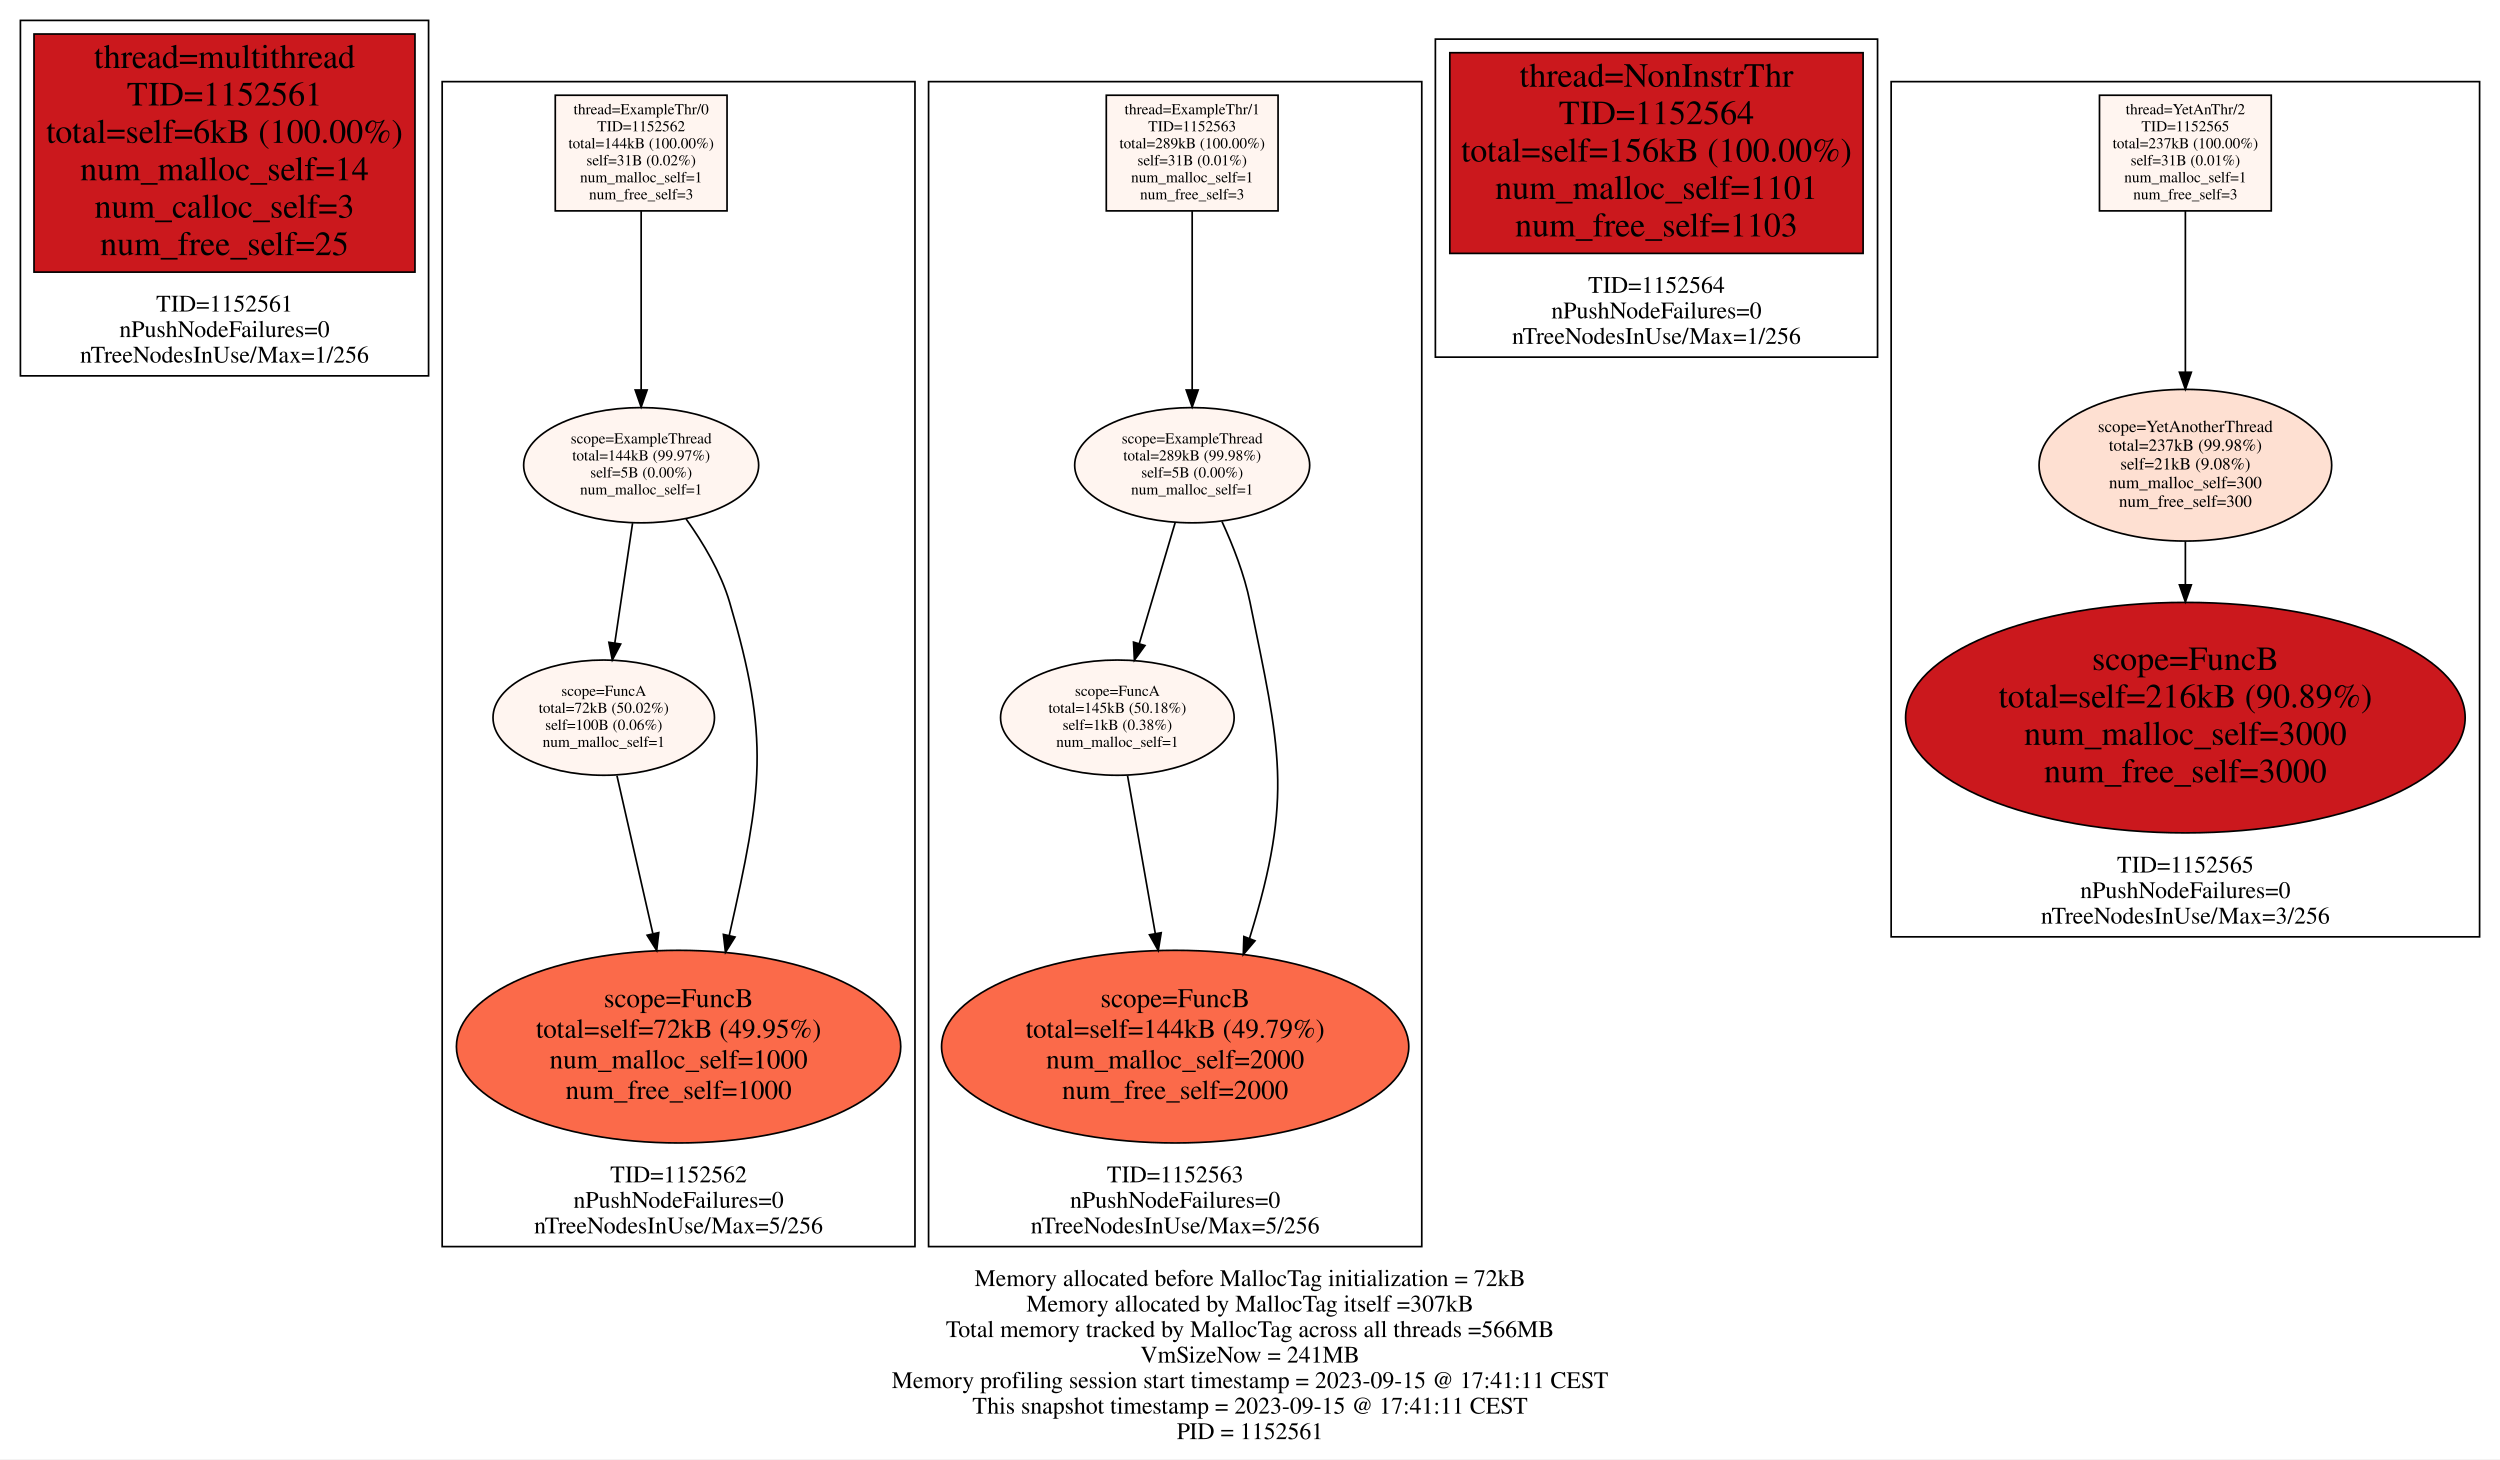
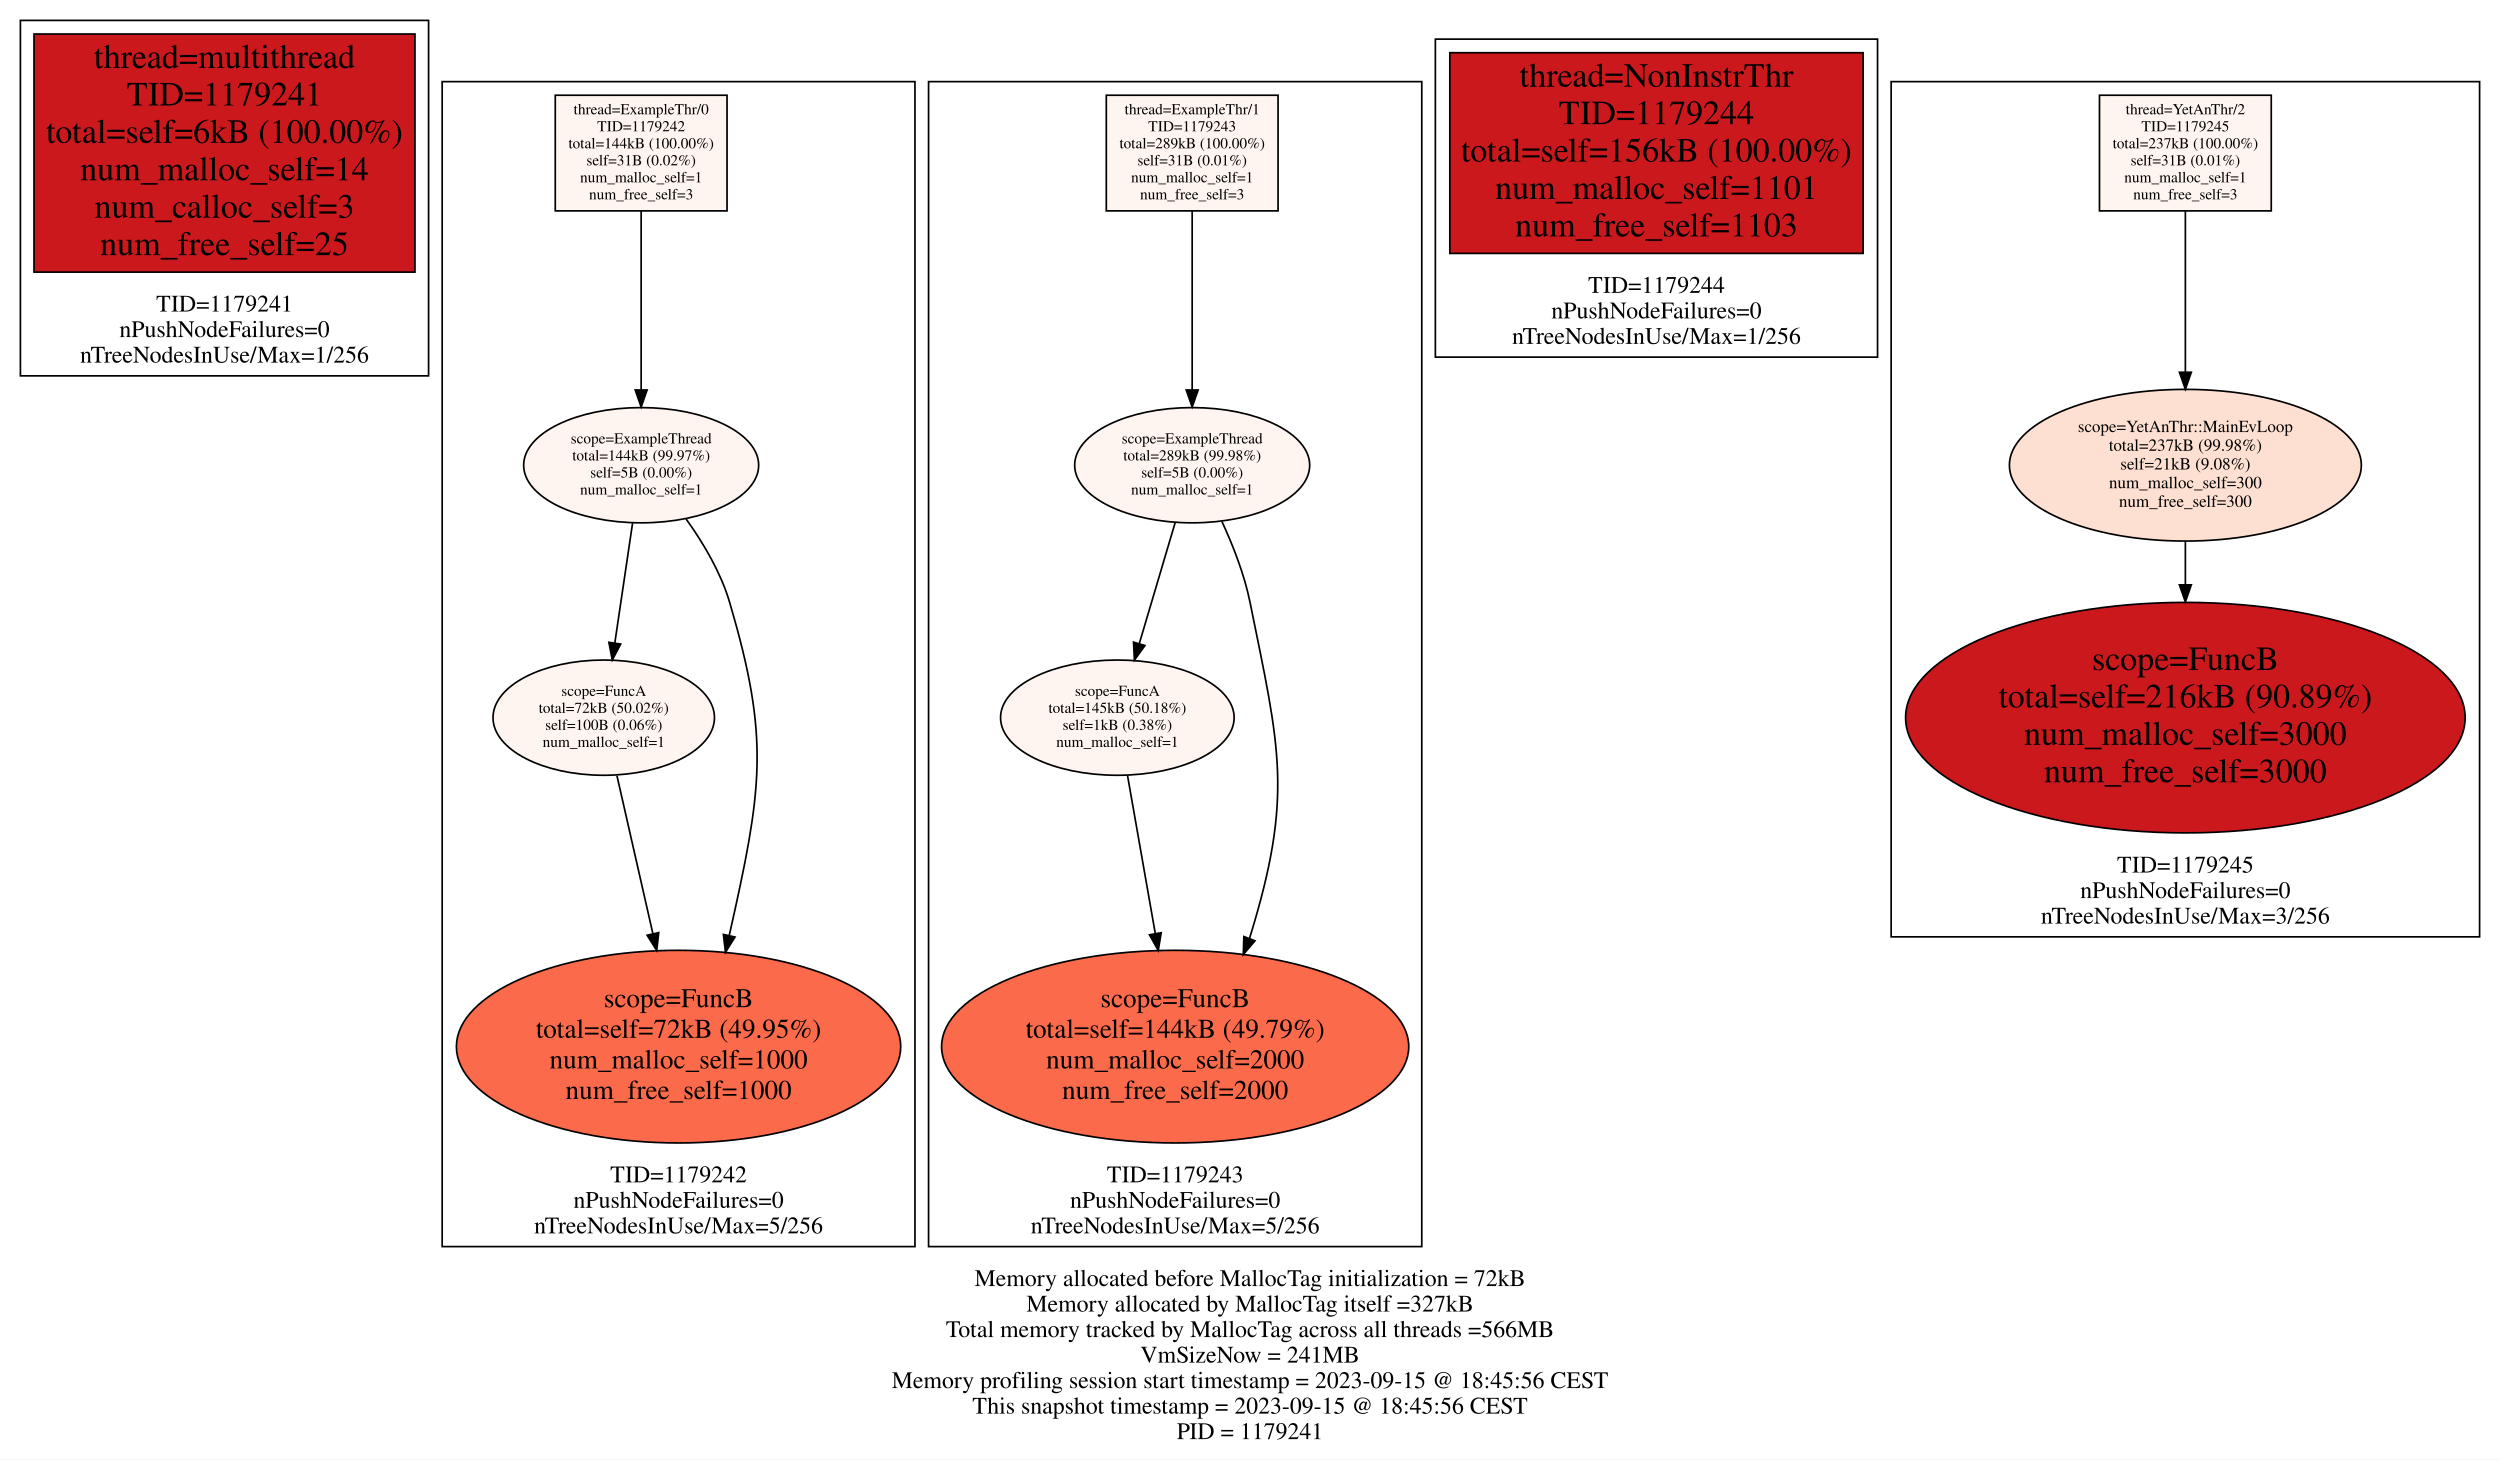
<svg xmlns="http://www.w3.org/2000/svg" width="1470pt" height="858pt" viewBox="0.00 0.00 1470.00 858.00">
  <g id="graph0" class="graph" transform="scale(1 1) rotate(0) translate(4 853.997)">
    <polygon fill="#ffffff" stroke="transparent" points="-4,4 -4,-853.997 1466,-853.997 1466,4 -4,4" />
    <text text-anchor="middle" x="731" y="-97.8" font-family="Times,serif" font-size="14.00" fill="#000000">Memory allocated before MallocTag initialization = 72kB</text>
-     <text text-anchor="middle" x="731" y="-82.8" font-family="Times,serif" font-size="14.00" fill="#000000">Memory allocated by MallocTag itself =307kB</text>
+     <text text-anchor="middle" x="731" y="-82.8" font-family="Times,serif" font-size="14.00" fill="#000000">Memory allocated by MallocTag itself =327kB</text>
    <text text-anchor="middle" x="731" y="-67.8" font-family="Times,serif" font-size="14.00" fill="#000000">Total memory tracked by MallocTag across all threads =566MB</text>
    <text text-anchor="middle" x="731" y="-52.8" font-family="Times,serif" font-size="14.00" fill="#000000">VmSizeNow = 241MB</text>
-     <text text-anchor="middle" x="731" y="-37.8" font-family="Times,serif" font-size="14.00" fill="#000000">Memory profiling session start timestamp = 2023-09-15 @ 17:41:11 CEST</text>
-     <text text-anchor="middle" x="731" y="-22.8" font-family="Times,serif" font-size="14.00" fill="#000000">This snapshot timestamp = 2023-09-15 @ 17:41:11 CEST</text>
-     <text text-anchor="middle" x="731" y="-7.8" font-family="Times,serif" font-size="14.00" fill="#000000">PID = 1152561</text>
+     <text text-anchor="middle" x="731" y="-37.8" font-family="Times,serif" font-size="14.00" fill="#000000">Memory profiling session start timestamp = 2023-09-15 @ 18:45:56 CEST</text>
+     <text text-anchor="middle" x="731" y="-22.8" font-family="Times,serif" font-size="14.00" fill="#000000">This snapshot timestamp = 2023-09-15 @ 18:45:56 CEST</text>
+     <text text-anchor="middle" x="731" y="-7.8" font-family="Times,serif" font-size="14.00" fill="#000000">PID = 1179241</text>
    <g id="clust1" class="cluster">
      <polygon fill="none" stroke="#000000" points="8,-632.997 8,-841.997 248,-841.997 248,-632.997 8,-632.997" />
-       <text text-anchor="middle" x="128" y="-670.797" font-family="Times,serif" font-size="14.00" fill="#000000">TID=1152561</text>
+       <text text-anchor="middle" x="128" y="-670.797" font-family="Times,serif" font-size="14.00" fill="#000000">TID=1179241</text>
      <text text-anchor="middle" x="128" y="-655.797" font-family="Times,serif" font-size="14.00" fill="#000000">nPushNodeFailures=0</text>
      <text text-anchor="middle" x="128" y="-640.797" font-family="Times,serif" font-size="14.00" fill="#000000">nTreeNodesInUse/Max=1/256</text>
    </g>
    <g id="clust2" class="cluster">
      <polygon fill="none" stroke="#000000" points="256,-121 256,-805.997 534,-805.997 534,-121 256,-121" />
-       <text text-anchor="middle" x="395" y="-158.8" font-family="Times,serif" font-size="14.00" fill="#000000">TID=1152562</text>
+       <text text-anchor="middle" x="395" y="-158.8" font-family="Times,serif" font-size="14.00" fill="#000000">TID=1179242</text>
      <text text-anchor="middle" x="395" y="-143.8" font-family="Times,serif" font-size="14.00" fill="#000000">nPushNodeFailures=0</text>
      <text text-anchor="middle" x="395" y="-128.8" font-family="Times,serif" font-size="14.00" fill="#000000">nTreeNodesInUse/Max=5/256</text>
    </g>
    <g id="clust3" class="cluster">
      <polygon fill="none" stroke="#000000" points="542,-121 542,-805.997 832,-805.997 832,-121 542,-121" />
-       <text text-anchor="middle" x="687" y="-158.8" font-family="Times,serif" font-size="14.00" fill="#000000">TID=1152563</text>
+       <text text-anchor="middle" x="687" y="-158.8" font-family="Times,serif" font-size="14.00" fill="#000000">TID=1179243</text>
      <text text-anchor="middle" x="687" y="-143.8" font-family="Times,serif" font-size="14.00" fill="#000000">nPushNodeFailures=0</text>
      <text text-anchor="middle" x="687" y="-128.8" font-family="Times,serif" font-size="14.00" fill="#000000">nTreeNodesInUse/Max=5/256</text>
    </g>
    <g id="clust4" class="cluster">
      <polygon fill="none" stroke="#000000" points="840,-643.997 840,-830.997 1100,-830.997 1100,-643.997 840,-643.997" />
-       <text text-anchor="middle" x="970" y="-681.797" font-family="Times,serif" font-size="14.00" fill="#000000">TID=1152564</text>
+       <text text-anchor="middle" x="970" y="-681.797" font-family="Times,serif" font-size="14.00" fill="#000000">TID=1179244</text>
      <text text-anchor="middle" x="970" y="-666.797" font-family="Times,serif" font-size="14.00" fill="#000000">nPushNodeFailures=0</text>
      <text text-anchor="middle" x="970" y="-651.797" font-family="Times,serif" font-size="14.00" fill="#000000">nTreeNodesInUse/Max=1/256</text>
    </g>
    <g id="clust5" class="cluster">
      <polygon fill="none" stroke="#000000" points="1108,-303.137 1108,-805.997 1454,-805.997 1454,-303.137 1108,-303.137" />
-       <text text-anchor="middle" x="1281" y="-340.937" font-family="Times,serif" font-size="14.00" fill="#000000">TID=1152565</text>
+       <text text-anchor="middle" x="1281" y="-340.937" font-family="Times,serif" font-size="14.00" fill="#000000">TID=1179245</text>
      <text text-anchor="middle" x="1281" y="-325.937" font-family="Times,serif" font-size="14.00" fill="#000000">nPushNodeFailures=0</text>
      <text text-anchor="middle" x="1281" y="-310.937" font-family="Times,serif" font-size="14.00" fill="#000000">nTreeNodesInUse/Max=3/256</text>
    </g>
    <g id="node1" class="node">
      <polygon fill="#cb181d" stroke="#000000" points="240,-833.997 16,-833.997 16,-693.997 240,-693.997 240,-833.997" />
      <text text-anchor="middle" x="128" y="-813.997" font-family="Times,serif" font-size="20.00" fill="#000000">thread=multithread</text>
-       <text text-anchor="middle" x="128" y="-791.997" font-family="Times,serif" font-size="20.00" fill="#000000">TID=1152561</text>
+       <text text-anchor="middle" x="128" y="-791.997" font-family="Times,serif" font-size="20.00" fill="#000000">TID=1179241</text>
      <text text-anchor="middle" x="128" y="-769.997" font-family="Times,serif" font-size="20.00" fill="#000000">total=self=6kB (100.00%)</text>
      <text text-anchor="middle" x="128" y="-747.997" font-family="Times,serif" font-size="20.00" fill="#000000">num_malloc_self=14</text>
      <text text-anchor="middle" x="128" y="-725.997" font-family="Times,serif" font-size="20.00" fill="#000000">num_calloc_self=3</text>
      <text text-anchor="middle" x="128" y="-703.997" font-family="Times,serif" font-size="20.00" fill="#000000">num_free_self=25</text>
    </g>
    <g id="node2" class="node">
      <polygon fill="#fff5f0" stroke="#000000" points="423.5,-797.997 322.5,-797.997 322.5,-729.997 423.5,-729.997 423.5,-797.997" />
      <text text-anchor="middle" x="373" y="-786.797" font-family="Times,serif" font-size="9.00" fill="#000000">thread=ExampleThr/0</text>
-       <text text-anchor="middle" x="373" y="-776.797" font-family="Times,serif" font-size="9.00" fill="#000000">TID=1152562</text>
+       <text text-anchor="middle" x="373" y="-776.797" font-family="Times,serif" font-size="9.00" fill="#000000">TID=1179242</text>
      <text text-anchor="middle" x="373" y="-766.797" font-family="Times,serif" font-size="9.00" fill="#000000">total=144kB (100.00%)</text>
      <text text-anchor="middle" x="373" y="-756.797" font-family="Times,serif" font-size="9.00" fill="#000000">self=31B (0.02%)</text>
      <text text-anchor="middle" x="373" y="-746.797" font-family="Times,serif" font-size="9.00" fill="#000000">num_malloc_self=1</text>
      <text text-anchor="middle" x="373" y="-736.797" font-family="Times,serif" font-size="9.00" fill="#000000">num_free_self=3</text>
    </g>
    <g id="node3" class="node">
      <ellipse fill="#fff5f0" stroke="#000000" cx="373" cy="-580.449" rx="69.094" ry="33.882" />
      <text text-anchor="middle" x="373" y="-593.249" font-family="Times,serif" font-size="9.00" fill="#000000">scope=ExampleThread</text>
      <text text-anchor="middle" x="373" y="-583.249" font-family="Times,serif" font-size="9.00" fill="#000000">total=144kB (99.97%)</text>
      <text text-anchor="middle" x="373" y="-573.249" font-family="Times,serif" font-size="9.00" fill="#000000">self=5B (0.00%)</text>
      <text text-anchor="middle" x="373" y="-563.249" font-family="Times,serif" font-size="9.00" fill="#000000">num_malloc_self=1</text>
    </g>
    <g id="edge1" class="edge">
      <path fill="none" stroke="#000000" d="M373,-729.903C373,-700.248 373,-657.081 373,-624.755" />
      <polygon fill="#000000" stroke="#000000" points="376.5,-624.671 373,-614.671 369.5,-624.672 376.5,-624.671" />
    </g>
    <g id="node4" class="node">
      <ellipse fill="#fff5f0" stroke="#000000" cx="351" cy="-432.019" rx="65.108" ry="33.882" />
      <text text-anchor="middle" x="351" y="-444.819" font-family="Times,serif" font-size="9.00" fill="#000000">scope=FuncA</text>
      <text text-anchor="middle" x="351" y="-434.819" font-family="Times,serif" font-size="9.00" fill="#000000">total=72kB (50.02%)</text>
      <text text-anchor="middle" x="351" y="-424.819" font-family="Times,serif" font-size="9.00" fill="#000000">self=100B (0.06%)</text>
      <text text-anchor="middle" x="351" y="-414.819" font-family="Times,serif" font-size="9.00" fill="#000000">num_malloc_self=1</text>
    </g>
    <g id="edge2" class="edge">
      <path fill="none" stroke="#000000" d="M367.953,-546.396C364.851,-525.466 360.844,-498.437 357.505,-475.909" />
      <polygon fill="#000000" stroke="#000000" points="360.952,-475.293 356.024,-465.914 354.028,-476.319 360.952,-475.293" />
    </g>
    <g id="node5" class="node">
      <ellipse fill="#fb6a4a" stroke="#000000" cx="395" cy="-238.569" rx="130.63" ry="56.637" />
      <text text-anchor="middle" x="395" y="-261.769" font-family="Times,serif" font-size="16.00" fill="#000000">scope=FuncB</text>
      <text text-anchor="middle" x="395" y="-243.768" font-family="Times,serif" font-size="16.00" fill="#000000">total=self=72kB (49.95%)</text>
      <text text-anchor="middle" x="395" y="-225.768" font-family="Times,serif" font-size="16.00" fill="#000000">num_malloc_self=1000</text>
      <text text-anchor="middle" x="395" y="-207.768" font-family="Times,serif" font-size="16.00" fill="#000000">num_free_self=1000</text>
    </g>
    <g id="edge3" class="edge">
      <path fill="none" stroke="#000000" d="M399.397,-548.873C409.495,-534.805 419.824,-517.464 425,-499.902 448.831,-419.05 444.252,-390.588 424.817,-304.025" />
      <polygon fill="#000000" stroke="#000000" points="428.18,-303.027 422.569,-294.039 421.35,-304.564 428.18,-303.027" />
    </g>
    <g id="edge4" class="edge">
      <path fill="none" stroke="#000000" d="M358.765,-397.88C364.598,-372.236 372.769,-336.308 379.877,-305.06" />
      <polygon fill="#000000" stroke="#000000" points="383.337,-305.625 382.143,-295.098 376.512,-304.072 383.337,-305.625" />
    </g>
    <g id="node6" class="node">
      <polygon fill="#fff5f0" stroke="#000000" points="747.5,-797.997 646.5,-797.997 646.5,-729.997 747.5,-729.997 747.5,-797.997" />
      <text text-anchor="middle" x="697" y="-786.797" font-family="Times,serif" font-size="9.00" fill="#000000">thread=ExampleThr/1</text>
-       <text text-anchor="middle" x="697" y="-776.797" font-family="Times,serif" font-size="9.00" fill="#000000">TID=1152563</text>
+       <text text-anchor="middle" x="697" y="-776.797" font-family="Times,serif" font-size="9.00" fill="#000000">TID=1179243</text>
      <text text-anchor="middle" x="697" y="-766.797" font-family="Times,serif" font-size="9.00" fill="#000000">total=289kB (100.00%)</text>
      <text text-anchor="middle" x="697" y="-756.797" font-family="Times,serif" font-size="9.00" fill="#000000">self=31B (0.01%)</text>
      <text text-anchor="middle" x="697" y="-746.797" font-family="Times,serif" font-size="9.00" fill="#000000">num_malloc_self=1</text>
      <text text-anchor="middle" x="697" y="-736.797" font-family="Times,serif" font-size="9.00" fill="#000000">num_free_self=3</text>
    </g>
    <g id="node7" class="node">
      <ellipse fill="#fff5f0" stroke="#000000" cx="697" cy="-580.449" rx="69.094" ry="33.882" />
      <text text-anchor="middle" x="697" y="-593.249" font-family="Times,serif" font-size="9.00" fill="#000000">scope=ExampleThread</text>
      <text text-anchor="middle" x="697" y="-583.249" font-family="Times,serif" font-size="9.00" fill="#000000">total=289kB (99.98%)</text>
      <text text-anchor="middle" x="697" y="-573.249" font-family="Times,serif" font-size="9.00" fill="#000000">self=5B (0.00%)</text>
      <text text-anchor="middle" x="697" y="-563.249" font-family="Times,serif" font-size="9.00" fill="#000000">num_malloc_self=1</text>
    </g>
    <g id="edge5" class="edge">
      <path fill="none" stroke="#000000" d="M697,-729.903C697,-700.248 697,-657.081 697,-624.755" />
      <polygon fill="#000000" stroke="#000000" points="700.5,-624.671 697,-614.671 693.5,-624.672 700.5,-624.671" />
    </g>
    <g id="node8" class="node">
      <ellipse fill="#fff5f0" stroke="#000000" cx="653" cy="-432.019" rx="68.679" ry="33.882" />
      <text text-anchor="middle" x="653" y="-444.819" font-family="Times,serif" font-size="9.00" fill="#000000">scope=FuncA</text>
      <text text-anchor="middle" x="653" y="-434.819" font-family="Times,serif" font-size="9.00" fill="#000000">total=145kB (50.18%)</text>
      <text text-anchor="middle" x="653" y="-424.819" font-family="Times,serif" font-size="9.00" fill="#000000">self=1kB (0.38%)</text>
      <text text-anchor="middle" x="653" y="-414.819" font-family="Times,serif" font-size="9.00" fill="#000000">num_malloc_self=1</text>
    </g>
    <g id="edge6" class="edge">
      <path fill="none" stroke="#000000" d="M687.016,-546.768C680.765,-525.683 672.648,-498.3 665.911,-475.572" />
      <polygon fill="#000000" stroke="#000000" points="669.219,-474.416 663.021,-465.824 662.507,-476.406 669.219,-474.416" />
    </g>
    <g id="node9" class="node">
      <ellipse fill="#fb6a4a" stroke="#000000" cx="687" cy="-238.569" rx="137.358" ry="56.637" />
      <text text-anchor="middle" x="687" y="-261.769" font-family="Times,serif" font-size="16.00" fill="#000000">scope=FuncB</text>
      <text text-anchor="middle" x="687" y="-243.768" font-family="Times,serif" font-size="16.00" fill="#000000">total=self=144kB (49.79%)</text>
      <text text-anchor="middle" x="687" y="-225.768" font-family="Times,serif" font-size="16.00" fill="#000000">num_malloc_self=2000</text>
      <text text-anchor="middle" x="687" y="-207.768" font-family="Times,serif" font-size="16.00" fill="#000000">num_free_self=2000</text>
    </g>
    <g id="edge7" class="edge">
      <path fill="none" stroke="#000000" d="M714.511,-547.315C721.067,-533.127 727.718,-516.118 731,-499.902 748.349,-414.189 756.767,-386.706 731,-303.137 730.899,-302.809 730.795,-302.481 730.69,-302.153" />
      <polygon fill="#000000" stroke="#000000" points="733.917,-300.795 727.044,-292.732 727.389,-303.321 733.917,-300.795" />
    </g>
    <g id="edge8" class="edge">
      <path fill="none" stroke="#000000" d="M659,-397.88C663.507,-372.236 669.822,-336.308 675.314,-305.06" />
      <polygon fill="#000000" stroke="#000000" points="678.781,-305.552 677.065,-295.098 671.886,-304.341 678.781,-305.552" />
    </g>
    <g id="node10" class="node">
      <polygon fill="#cb181d" stroke="#000000" points="1091.5,-822.997 848.5,-822.997 848.5,-704.997 1091.5,-704.997 1091.5,-822.997" />
      <text text-anchor="middle" x="970" y="-802.997" font-family="Times,serif" font-size="20.00" fill="#000000">thread=NonInstrThr</text>
-       <text text-anchor="middle" x="970" y="-780.997" font-family="Times,serif" font-size="20.00" fill="#000000">TID=1152564</text>
+       <text text-anchor="middle" x="970" y="-780.997" font-family="Times,serif" font-size="20.00" fill="#000000">TID=1179244</text>
      <text text-anchor="middle" x="970" y="-758.997" font-family="Times,serif" font-size="20.00" fill="#000000">total=self=156kB (100.00%)</text>
      <text text-anchor="middle" x="970" y="-736.997" font-family="Times,serif" font-size="20.00" fill="#000000">num_malloc_self=1101</text>
      <text text-anchor="middle" x="970" y="-714.997" font-family="Times,serif" font-size="20.00" fill="#000000">num_free_self=1103</text>
    </g>
    <g id="node11" class="node">
      <polygon fill="#fff5f0" stroke="#000000" points="1331.5,-797.997 1230.5,-797.997 1230.5,-729.997 1331.5,-729.997 1331.5,-797.997" />
      <text text-anchor="middle" x="1281" y="-786.797" font-family="Times,serif" font-size="9.00" fill="#000000">thread=YetAnThr/2</text>
-       <text text-anchor="middle" x="1281" y="-776.797" font-family="Times,serif" font-size="9.00" fill="#000000">TID=1152565</text>
+       <text text-anchor="middle" x="1281" y="-776.797" font-family="Times,serif" font-size="9.00" fill="#000000">TID=1179245</text>
      <text text-anchor="middle" x="1281" y="-766.797" font-family="Times,serif" font-size="9.00" fill="#000000">total=237kB (100.00%)</text>
      <text text-anchor="middle" x="1281" y="-756.797" font-family="Times,serif" font-size="9.00" fill="#000000">self=31B (0.01%)</text>
      <text text-anchor="middle" x="1281" y="-746.797" font-family="Times,serif" font-size="9.00" fill="#000000">num_malloc_self=1</text>
      <text text-anchor="middle" x="1281" y="-736.797" font-family="Times,serif" font-size="9.00" fill="#000000">num_free_self=3</text>
    </g>
    <g id="node12" class="node">
-       <ellipse fill="#fee0d2" stroke="#000000" cx="1281" cy="-580.449" rx="86.035" ry="44.596" />
-       <text text-anchor="middle" x="1281" y="-599.949" font-family="Times,serif" font-size="10.00" fill="#000000">scope=YetAnotherThread</text>
+       <ellipse fill="#fee0d2" stroke="#000000" cx="1281" cy="-580.449" rx="103.476" ry="44.596" />
+       <text text-anchor="middle" x="1281" y="-599.949" font-family="Times,serif" font-size="10.00" fill="#000000">scope=YetAnThr::MainEvLoop</text>
      <text text-anchor="middle" x="1281" y="-588.949" font-family="Times,serif" font-size="10.00" fill="#000000">total=237kB (99.98%)</text>
      <text text-anchor="middle" x="1281" y="-577.949" font-family="Times,serif" font-size="10.00" fill="#000000">self=21kB (9.08%)</text>
      <text text-anchor="middle" x="1281" y="-566.949" font-family="Times,serif" font-size="10.00" fill="#000000">num_malloc_self=300</text>
      <text text-anchor="middle" x="1281" y="-555.949" font-family="Times,serif" font-size="10.00" fill="#000000">num_free_self=300</text>
    </g>
    <g id="edge9" class="edge">
      <path fill="none" stroke="#000000" d="M1281,-729.903C1281,-703.357 1281,-665.984 1281,-635.251" />
      <polygon fill="#000000" stroke="#000000" points="1284.5,-635.109 1281,-625.109 1277.5,-635.109 1284.5,-635.109" />
    </g>
    <g id="node13" class="node">
      <ellipse fill="#cb181d" stroke="#000000" cx="1281" cy="-432.019" rx="164.512" ry="67.765" />
      <text text-anchor="middle" x="1281" y="-460.019" font-family="Times,serif" font-size="20.00" fill="#000000">scope=FuncB</text>
      <text text-anchor="middle" x="1281" y="-438.019" font-family="Times,serif" font-size="20.00" fill="#000000">total=self=216kB (90.89%)</text>
      <text text-anchor="middle" x="1281" y="-416.019" font-family="Times,serif" font-size="20.00" fill="#000000">num_malloc_self=3000</text>
      <text text-anchor="middle" x="1281" y="-394.019" font-family="Times,serif" font-size="20.00" fill="#000000">num_free_self=3000</text>
    </g>
    <g id="edge10" class="edge">
      <path fill="none" stroke="#000000" d="M1281,-535.513C1281,-527.479 1281,-518.9 1281,-510.248" />
      <polygon fill="#000000" stroke="#000000" points="1284.5,-510.086 1281,-500.086 1277.5,-510.086 1284.5,-510.086" />
    </g>
  </g>
</svg>
